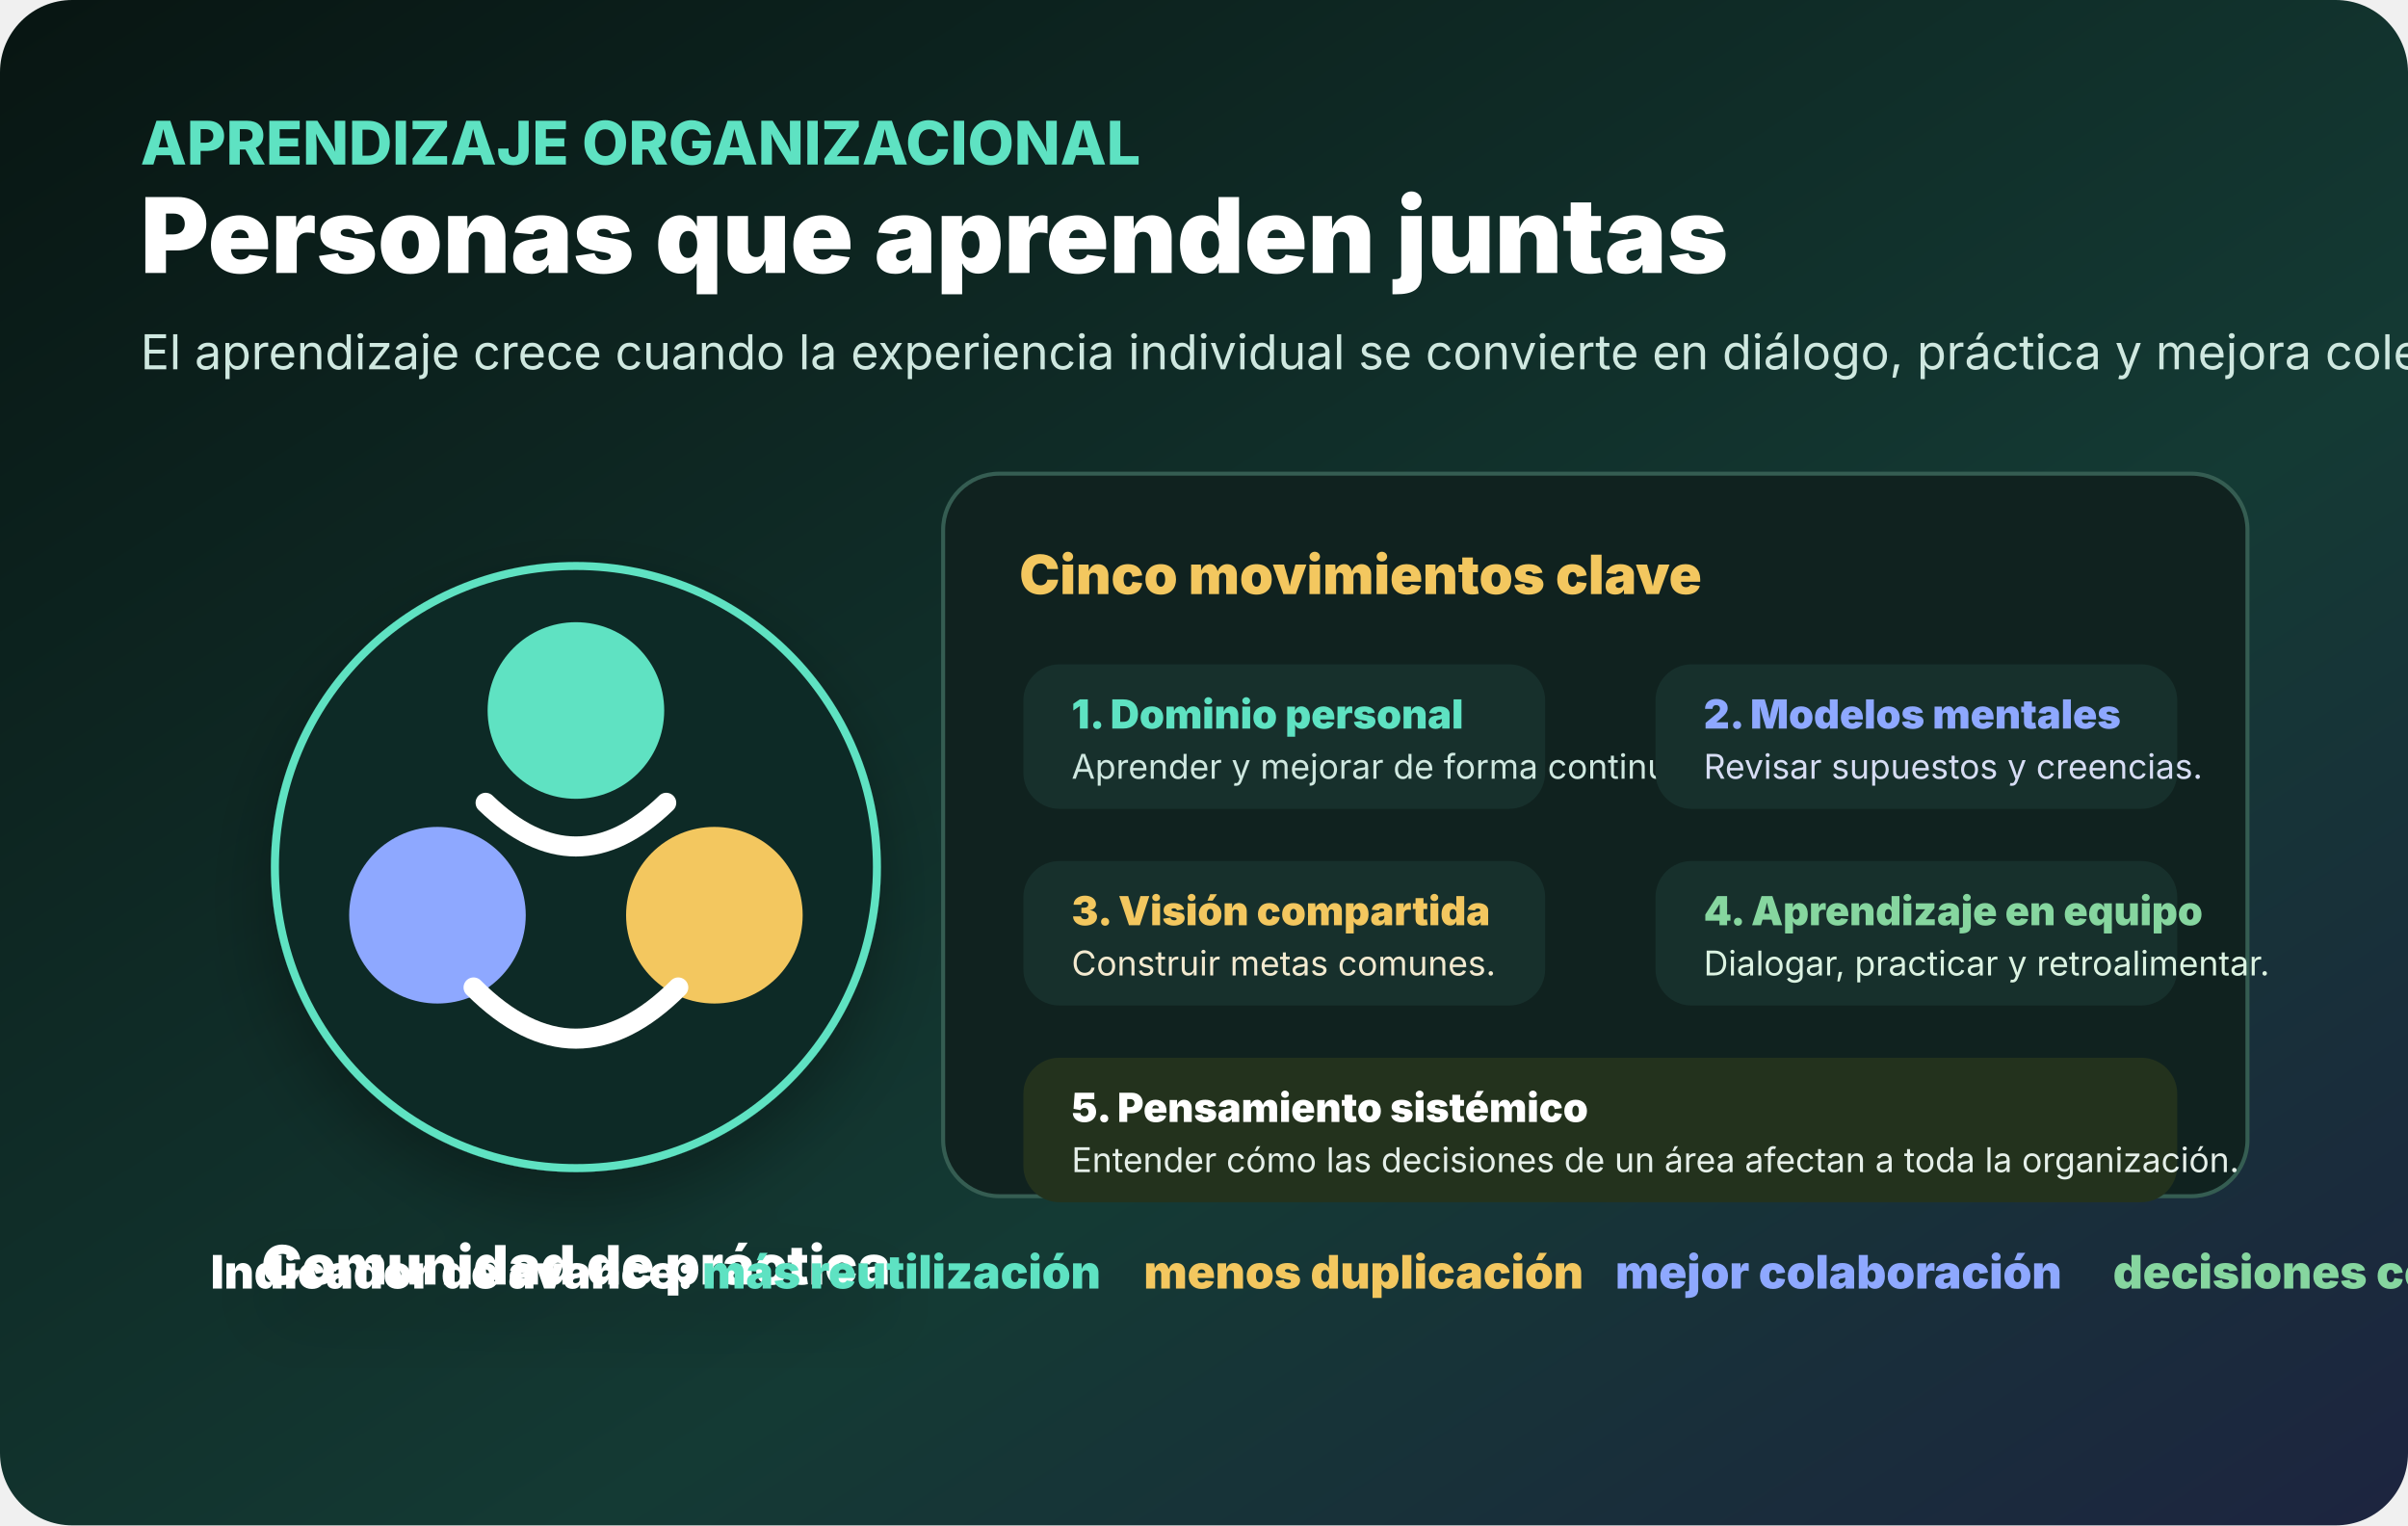
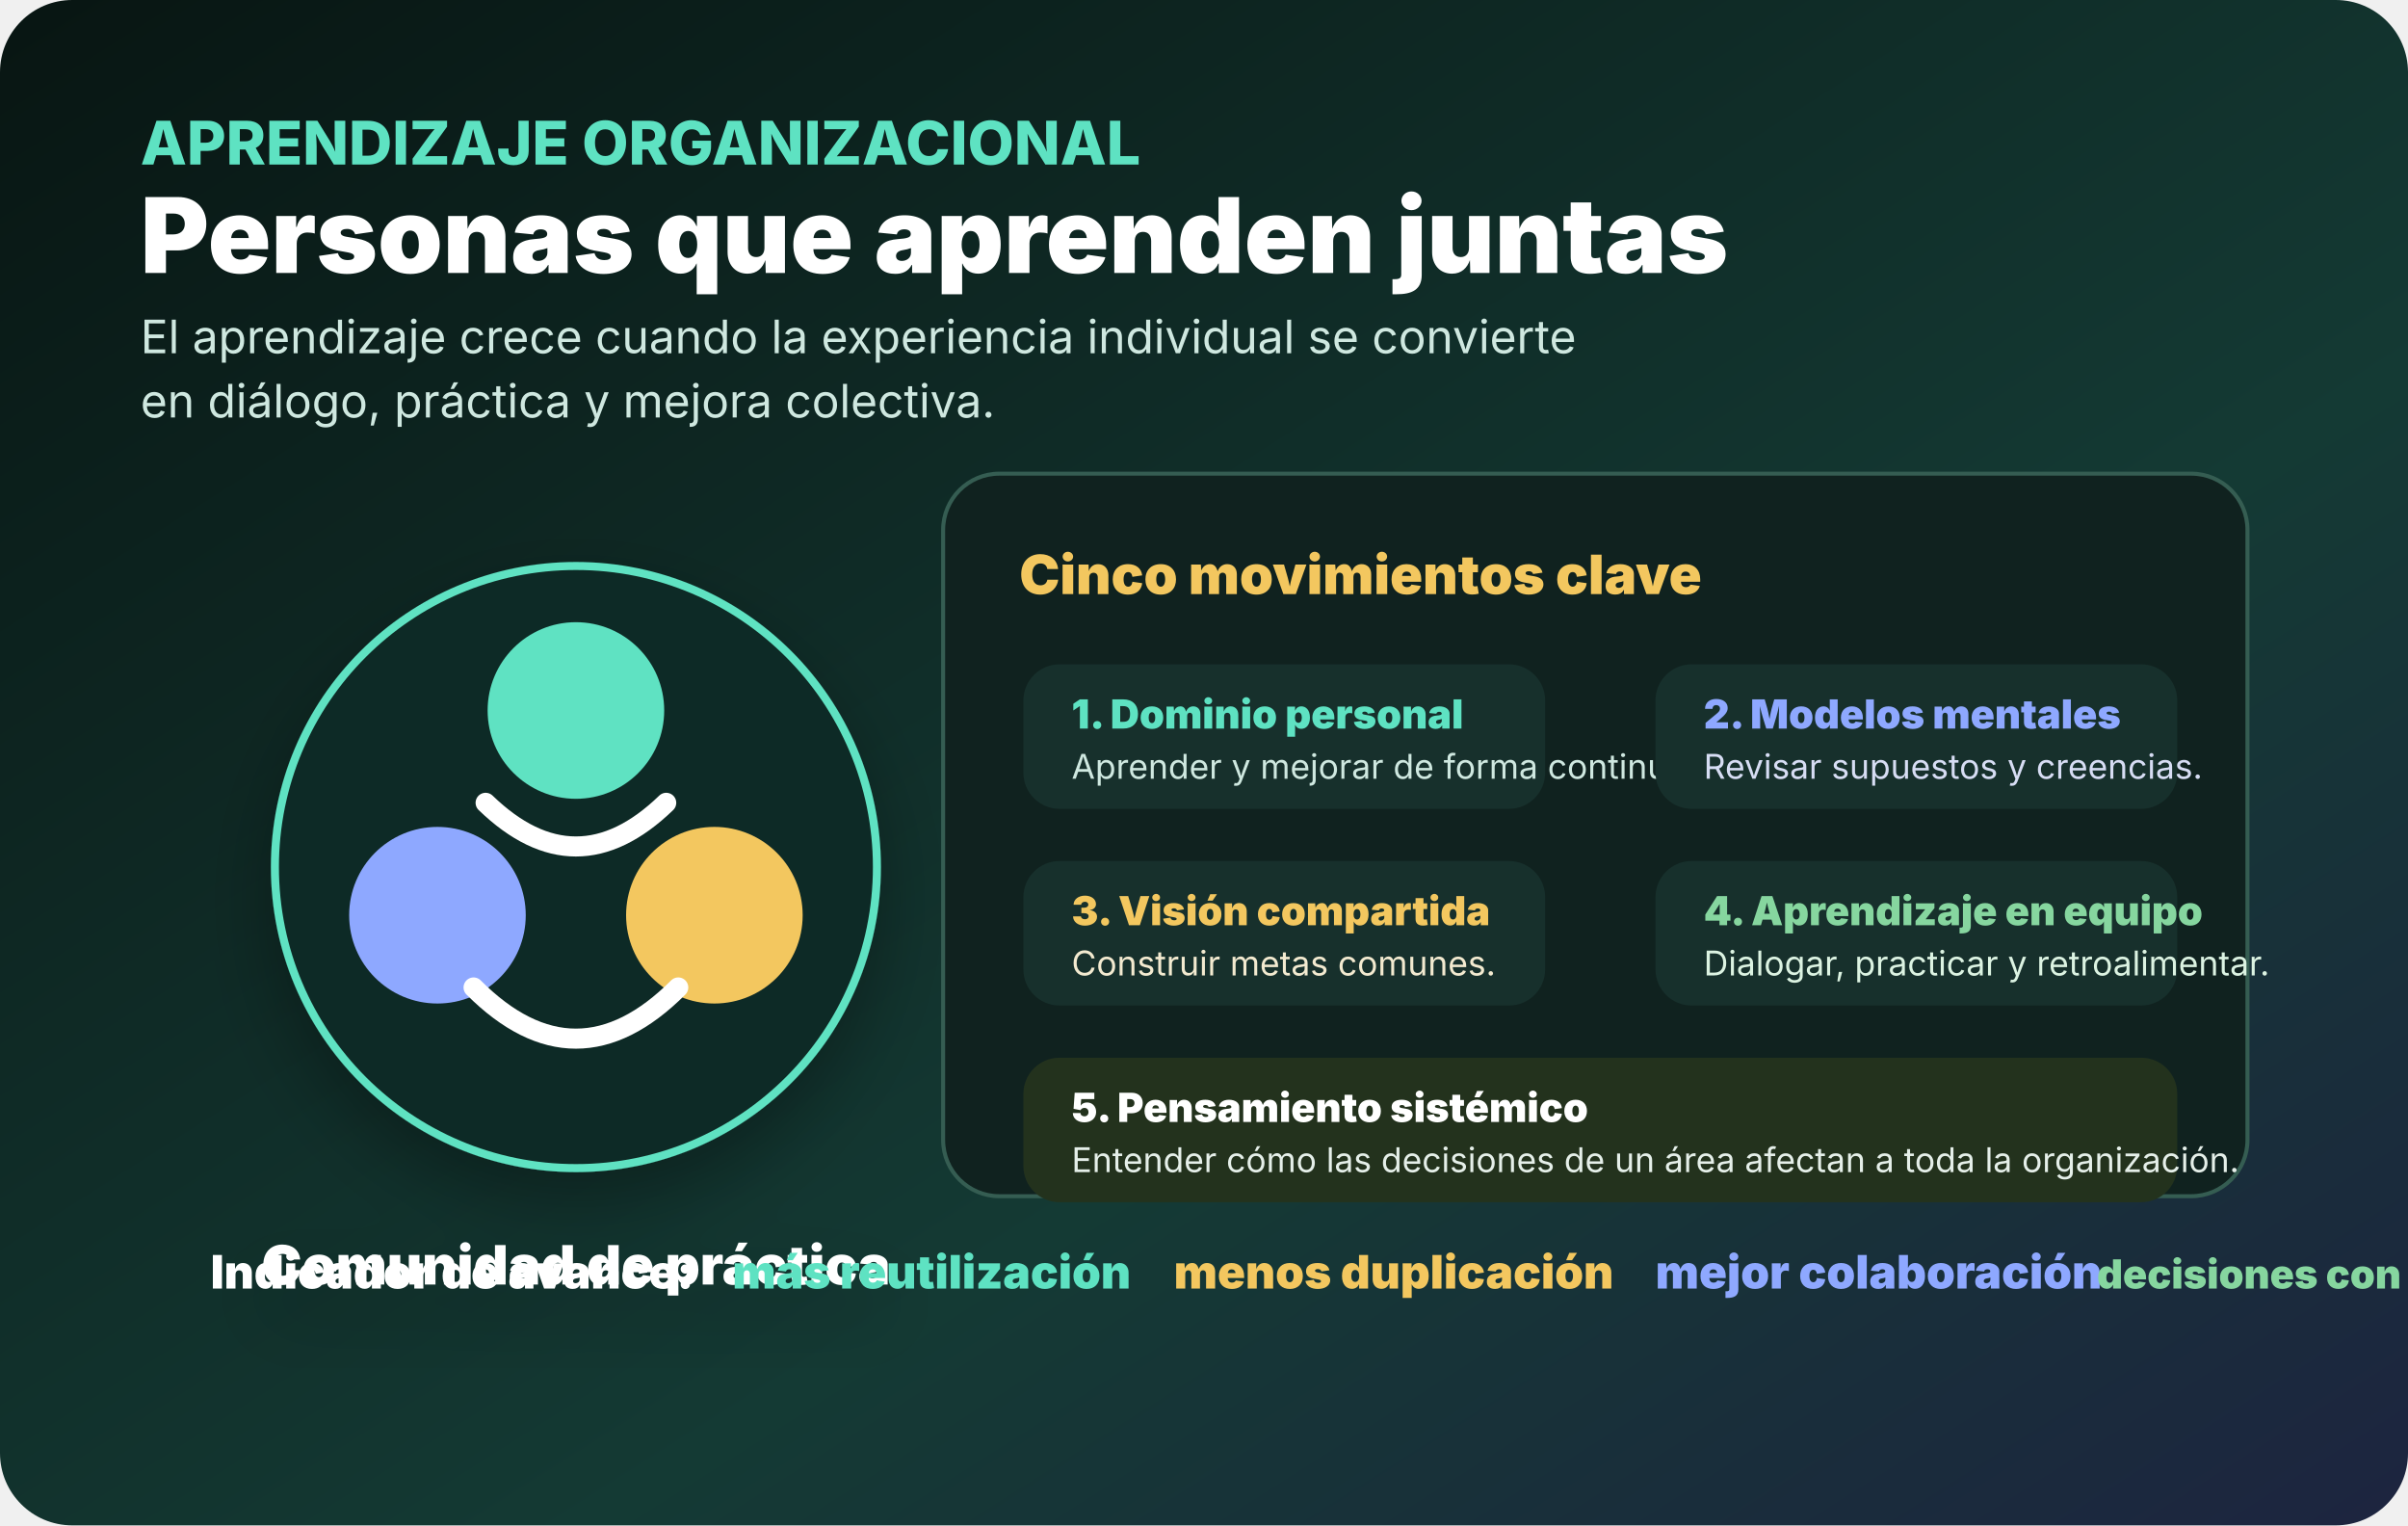
<svg xmlns="http://www.w3.org/2000/svg" viewBox="0 0 1200 760" role="img" aria-labelledby="title desc">
  <defs>
    <linearGradient id="bg" x1="0" y1="0" x2="1" y2="1">
      <stop offset="0" stop-color="#081512" />
      <stop offset=".62" stop-color="#143a34" />
      <stop offset="1" stop-color="#1d2440" />
    </linearGradient>
    <filter id="shadow">
      <feDropShadow dx="0" dy="16" stdDeviation="18" flood-opacity=".32" />
    </filter>
  </defs>
  <rect width="1200" height="760" rx="36" fill="url(#bg)" />
  <text x="70" y="82" fill="#5ee2c2" font-family="Inter,Segoe UI,sans-serif" font-size="30" font-weight="800">APRENDIZAJE ORGANIZACIONAL</text>
  <text x="70" y="136" fill="#fff" font-family="Inter,Segoe UI,sans-serif" font-size="52" font-weight="900">Personas que aprenden juntas</text>
-   <text x="70" y="184" fill="#cfe8e0" font-family="Inter,Segoe UI,sans-serif" font-size="24">El aprendizaje crece cuando la experiencia individual se convierte en diálogo, práctica y mejora colectiva.</text>
+   <text x="70" y="176" fill="#cfe8e0" font-family="Inter,Segoe UI,sans-serif" font-size="23">El aprendizaje crece cuando la experiencia individual se convierte</text>
+   <text x="70" y="208" fill="#cfe8e0" font-family="Inter,Segoe UI,sans-serif" font-size="23">en diálogo, práctica y mejora colectiva.</text>
  <g transform="translate(82 242)" filter="url(#shadow)">
    <circle cx="205" cy="190" r="150" fill="#102a25" stroke="#5ee2c2" stroke-width="4" />
    <circle cx="205" cy="112" r="44" fill="#5ee2c2" />
    <circle cx="136" cy="214" r="44" fill="#8ea8ff" />
    <circle cx="274" cy="214" r="44" fill="#f3c75f" />
    <path d="M160 158c30 29 60 29 90 0M154 250c34 34 68 34 102 0" fill="none" stroke="#fff" stroke-width="10" stroke-linecap="round" />
    <text x="205" y="398" fill="#fff" font-family="Inter,Segoe UI,sans-serif" font-size="27" font-weight="900" text-anchor="middle">Comunidad de práctica</text>
  </g>
  <g transform="translate(470 236)" font-family="Inter,Segoe UI,sans-serif">
    <rect width="650" height="360" rx="28" fill="#10221f" stroke="#355d52" stroke-width="2" />
    <text x="38" y="60" fill="#f3c75f" font-size="27" font-weight="900">Cinco movimientos clave</text>
    <g transform="translate(40 95)">
      <rect width="260" height="72" rx="18" fill="#17302c" />
      <text x="24" y="32" fill="#5ee2c2" font-size="20" font-weight="900">1. Dominio personal</text>
      <text x="24" y="57" fill="#cfe8e0" font-size="17">Aprender y mejorar de forma continua.</text>
      <rect x="315" width="260" height="72" rx="18" fill="#17302c" />
      <text x="339" y="32" fill="#8ea8ff" font-size="20" font-weight="900">2. Modelos mentales</text>
      <text x="339" y="57" fill="#d7ddf4" font-size="17">Revisar supuestos y creencias.</text>
      <rect y="98" width="260" height="72" rx="18" fill="#17302c" />
      <text x="24" y="130" fill="#f3c75f" font-size="20" font-weight="900">3. Visión compartida</text>
      <text x="24" y="155" fill="#f3ead0" font-size="17">Construir metas comunes.</text>
      <rect x="315" y="98" width="260" height="72" rx="18" fill="#17302c" />
      <text x="339" y="130" fill="#86d69f" font-size="20" font-weight="900">4. Aprendizaje en equipo</text>
      <text x="339" y="155" fill="#dcf3e2" font-size="17">Dialogar, practicar y retroalimentar.</text>
      <rect y="196" width="575" height="72" rx="18" fill="#23321d" />
      <text x="24" y="228" fill="#fff" font-size="20" font-weight="900">5. Pensamiento sistémico</text>
      <text x="24" y="253" fill="#e5efe9" font-size="17">Entender cómo las decisiones de un área afectan a toda la organización.</text>
    </g>
  </g>
  <g transform="translate(105 642)" font-family="Inter,Segoe UI,sans-serif" font-size="23" font-weight="850">
    <text fill="#fff">Indicador de avance:</text>
-     <text x="245" fill="#5ee2c2">más reutilización</text>
-     <text x="465" fill="#f3c75f">menos duplicación</text>
-     <text x="700" fill="#8ea8ff">mejor colaboración</text>
-     <text x="948" fill="#86d69f">decisiones con evidencia</text>
+     <text x="260" fill="#5ee2c2">más reutilización</text>
+     <text x="480" fill="#f3c75f">menos duplicación</text>
+     <text x="720" fill="#8ea8ff">mejor colaboración</text>
+     <text x="940" fill="#86d69f" font-size="20">decisiones con evidencia</text>
  </g>
</svg>
